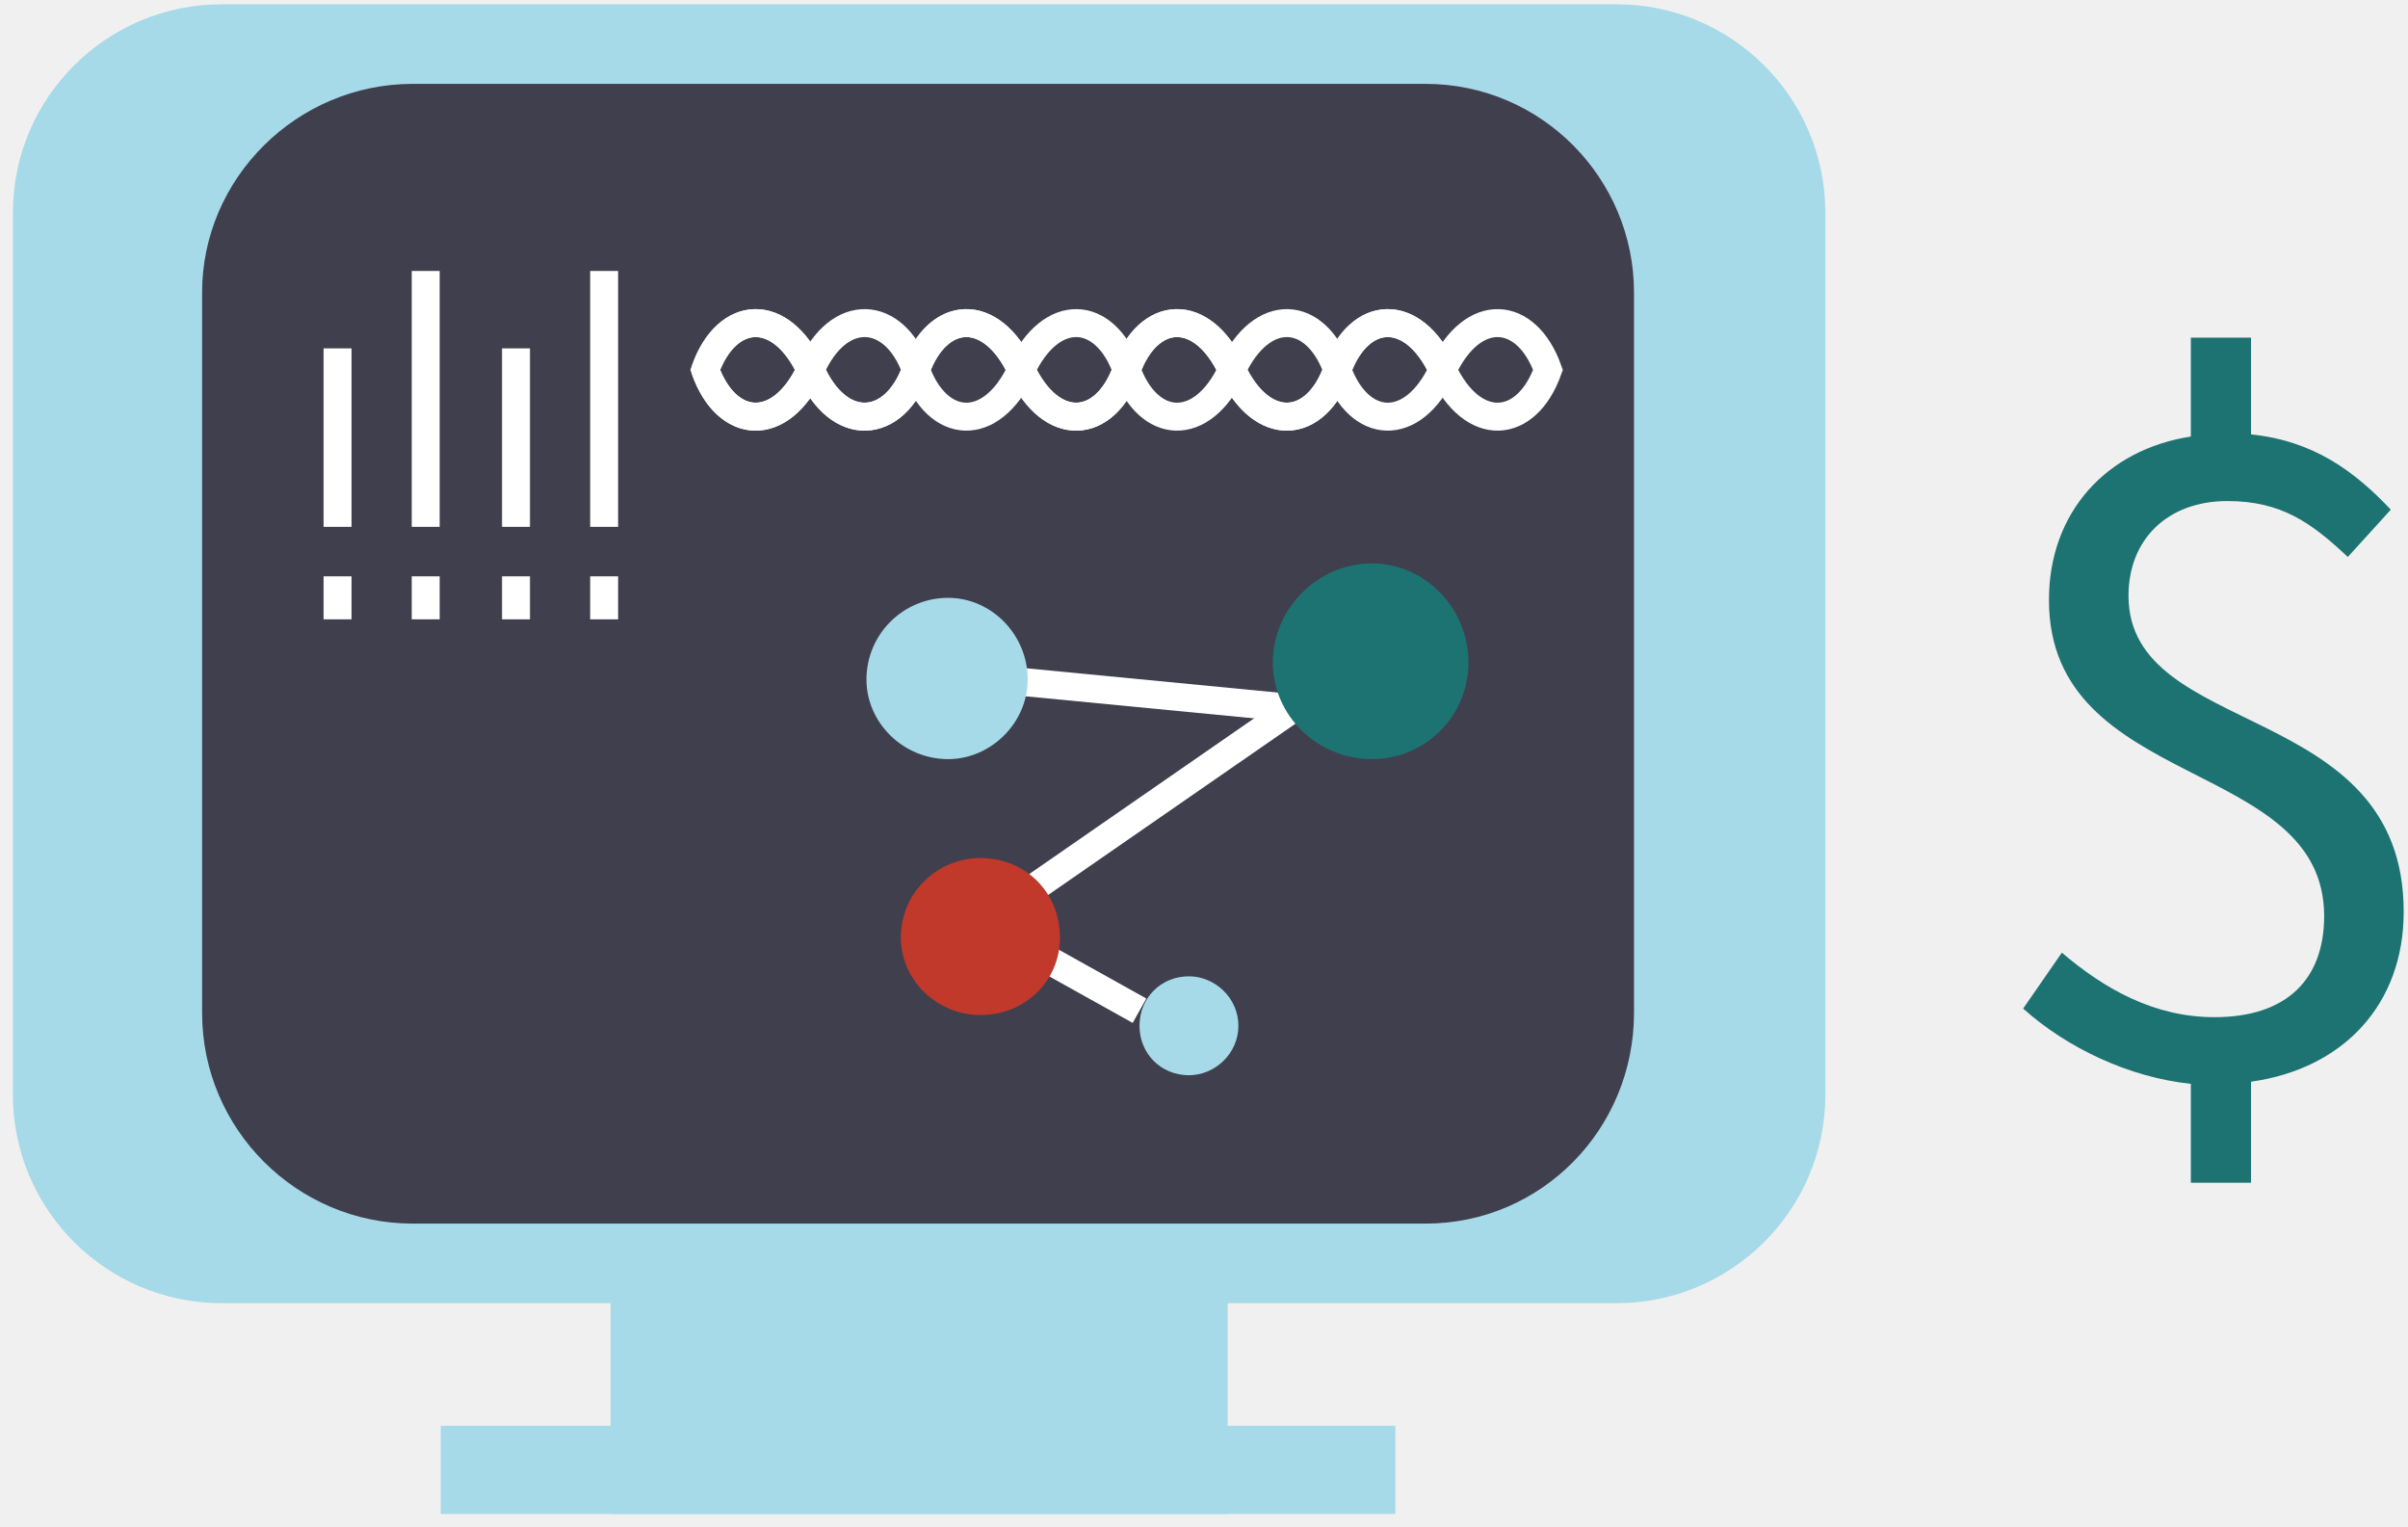
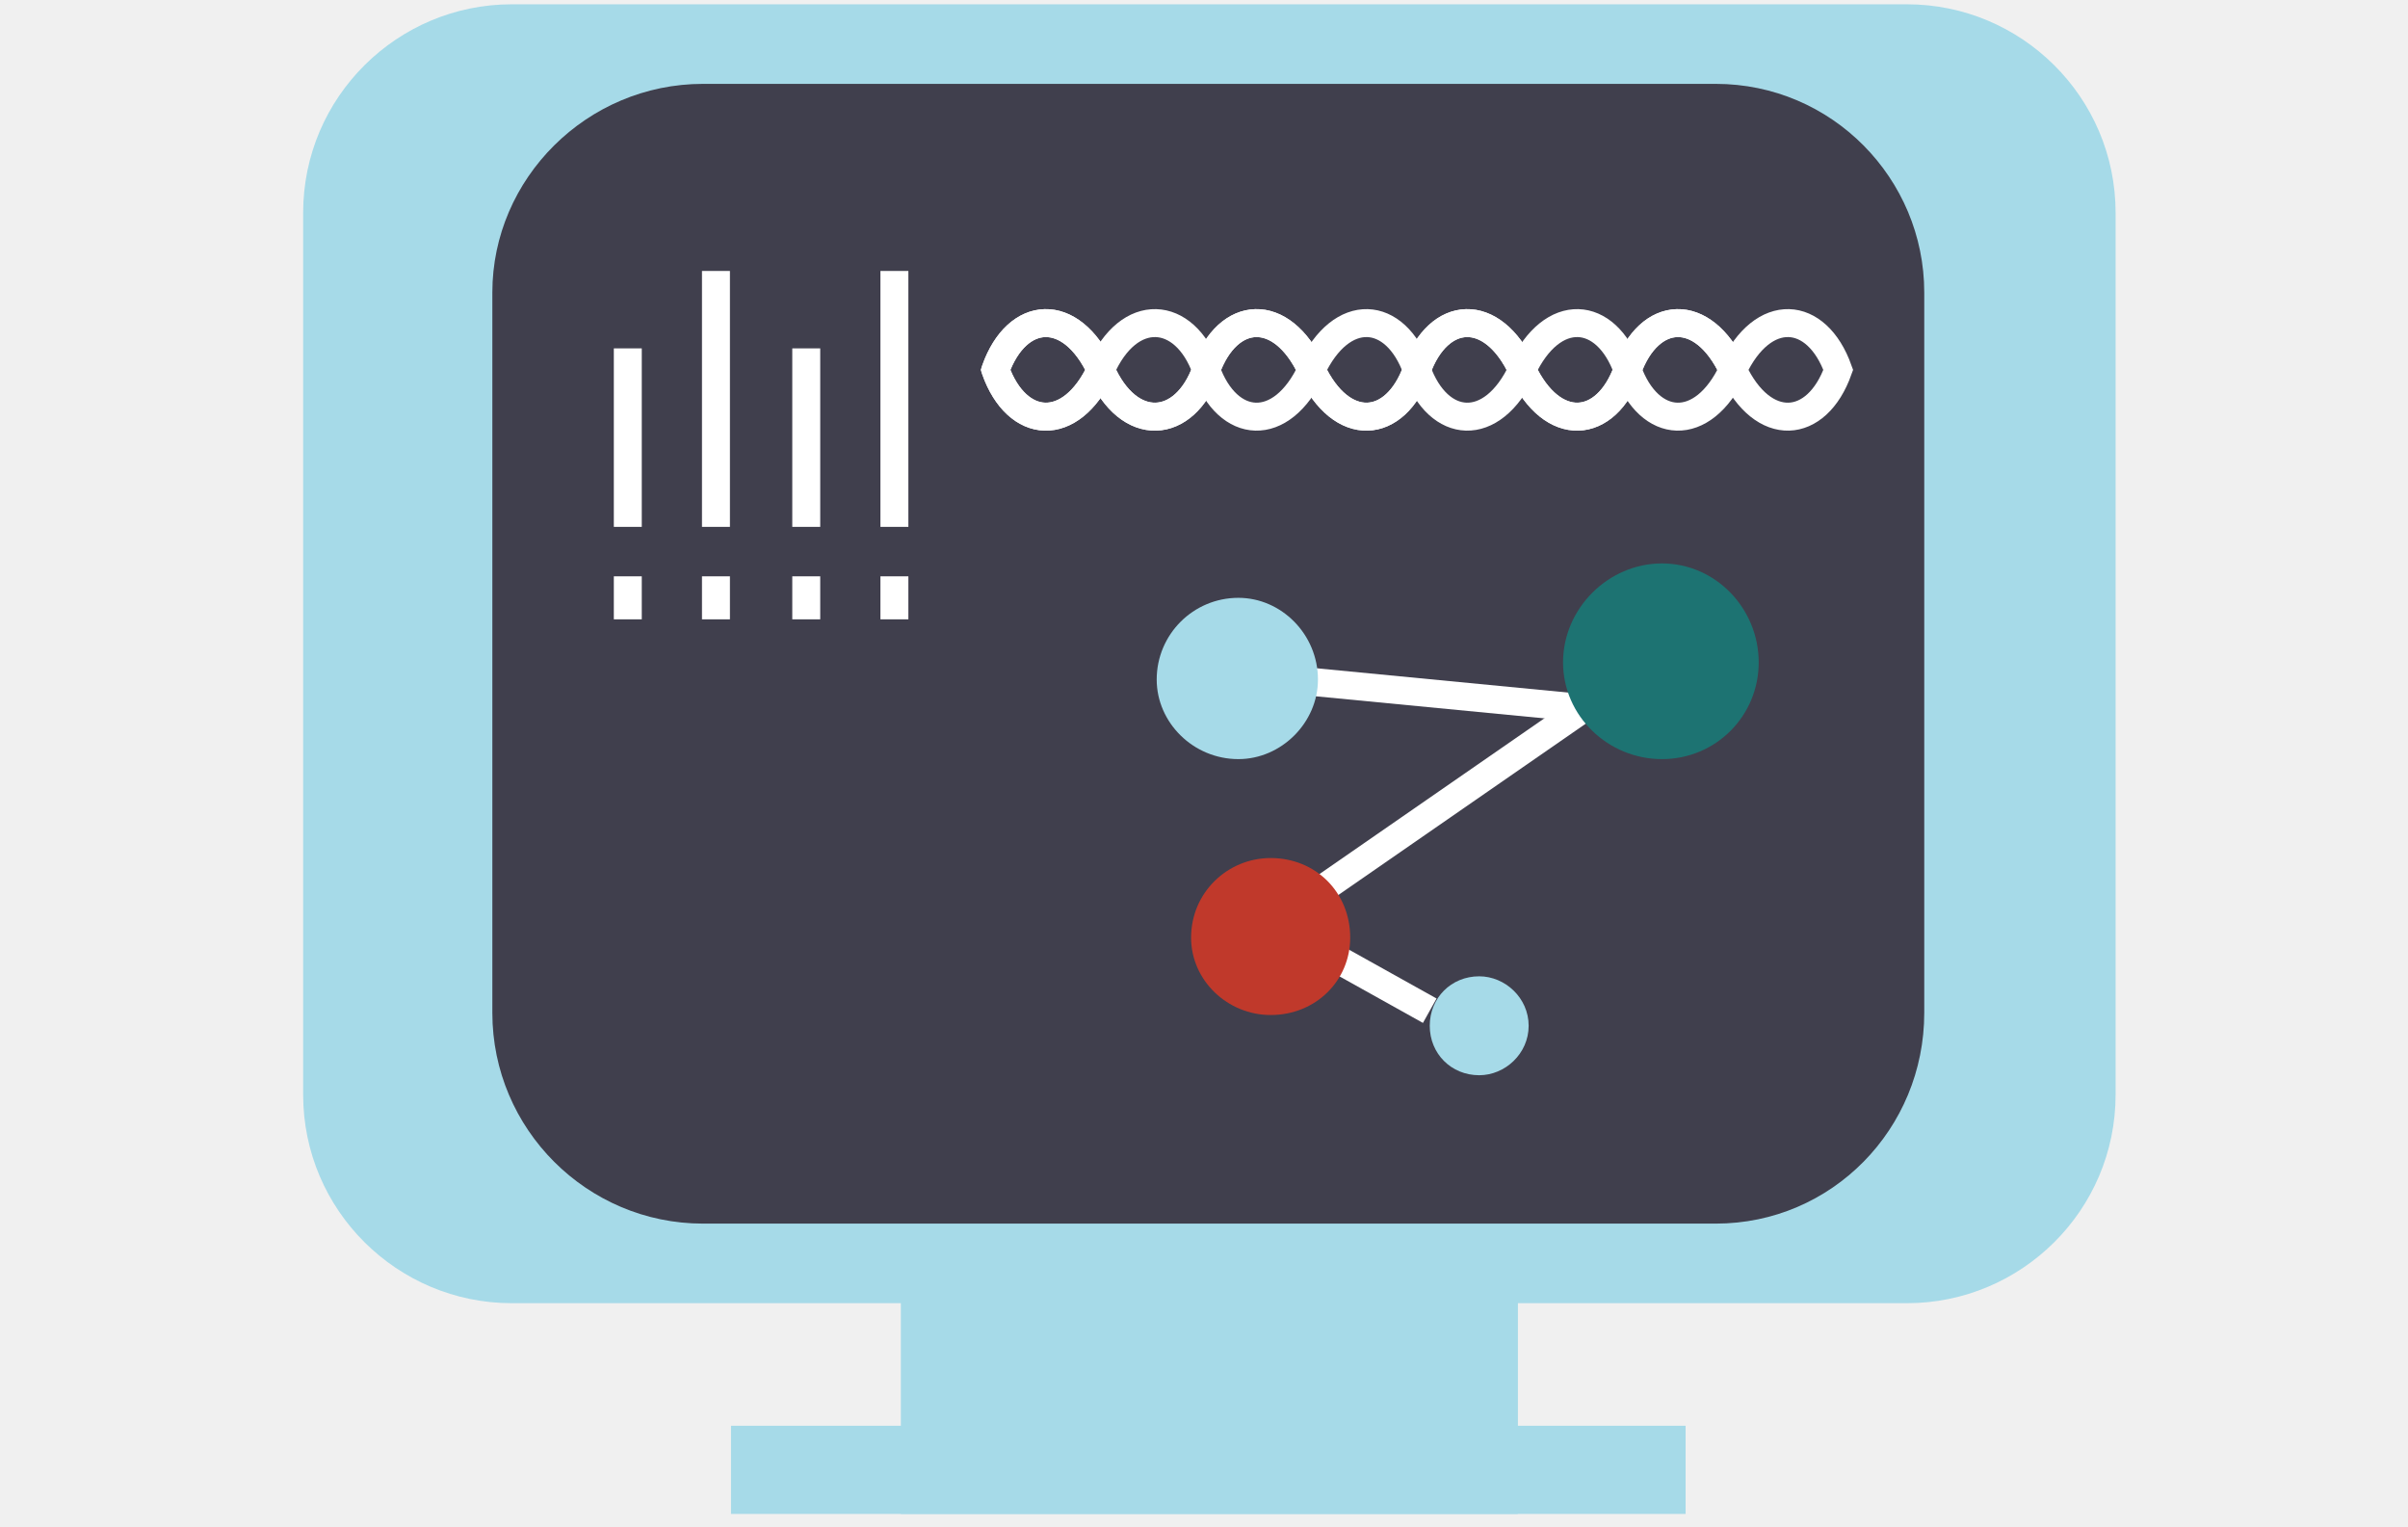
- <svg xmlns="http://www.w3.org/2000/svg" version="1.2" viewBox="0 0 112 71" width="112" height="71">
+ <svg xmlns="http://www.w3.org/2000/svg" version="1.2" viewBox="0 0 85 71" width="112" height="71">
  <g id="моделирование">
    <g id="-e-&lt;Group&gt;">
      <g id="&lt;Group&gt;">
        <g id="&lt;Group&gt;">
          <g id="&lt;Group&gt;">
            <g id="&lt;Group&gt;">
              <path id="&lt;Path&gt;" fill="#a6dae8" d="m57.1 70.4h-28.7v-20.6h28.7z" />
              <path id="&lt;Path&gt;" fill="#a6dae8" d="m64.9 70.4h-44.4v-4.1h44.4z" />
              <path id="&lt;Path&gt;" fill="#a6dae8" d="m75.2 60.6h-64.9c-5.3 0-9.7-4.3-9.7-9.7v-41c0-5.4 4.4-9.7 9.7-9.7h64.9c5.3 0 9.7 4.3 9.7 9.7v41c0 5.4-4.4 9.7-9.7 9.7z" />
              <path id="&lt;Path&gt;" fill="#403f4d" d="m66.3 56.9h-47.1c-5.4 0-9.8-4.4-9.8-9.8v-33.5c0-5.3 4.4-9.7 9.8-9.7h47.1c5.4 0 9.7 4.4 9.7 9.7v33.5c0 5.4-4.3 9.8-9.7 9.8z" />
            </g>
            <g id="&lt;Group&gt;">
              <path id="&lt;Path&gt;" fill="none" stroke="#ffffff" stroke-miterlimit="10" stroke-width="1.3" d="m15.7 24.5v-8.3" />
              <path id="&lt;Path&gt;" fill="none" stroke="#ffffff" stroke-miterlimit="10" stroke-width="1.3" d="m19.8 24.5v-11.9" />
              <path id="&lt;Path&gt;" fill="none" stroke="#ffffff" stroke-miterlimit="10" stroke-width="1.3" d="m24 24.5v-8.3" />
              <path id="&lt;Path&gt;" fill="none" stroke="#ffffff" stroke-miterlimit="10" stroke-width="1.3" d="m28.1 24.5v-11.9" />
              <path id="&lt;Path&gt;" fill="none" stroke="#ffffff" stroke-miterlimit="10" stroke-width="1.3" d="m15.7 26.8v2" />
              <path id="&lt;Path&gt;" fill="none" stroke="#ffffff" stroke-miterlimit="10" stroke-width="1.3" d="m19.8 26.8v2" />
              <path id="&lt;Path&gt;" fill="none" stroke="#ffffff" stroke-miterlimit="10" stroke-width="1.3" d="m24 26.8v2" />
              <path id="&lt;Path&gt;" fill="none" stroke="#ffffff" stroke-miterlimit="10" stroke-width="1.3" d="m28.1 26.8v2" />
            </g>
            <g id="&lt;Group&gt;">
              <g id="&lt;Group&gt;">
                <path id="&lt;Path&gt;" fill="none" stroke="#ffffff" stroke-miterlimit="10" stroke-width="1.3" d="m37.7 17.2c-1.4-3-3.9-2.8-4.9 0 1 2.8 3.5 3 4.9 0z" />
                <path id="&lt;Path&gt;" fill="none" stroke="#ffffff" stroke-miterlimit="10" stroke-width="1.3" d="m42.6 17.2c-1 2.8-3.6 3-4.9 0" />
                <path id="&lt;Path&gt;" fill="none" stroke="#ffffff" stroke-miterlimit="10" stroke-width="1.3" d="m42.6 17.2c1-2.8 3.5-3 4.9 0" />
                <path id="&lt;Path&gt;" fill="none" stroke="#ffffff" stroke-miterlimit="10" stroke-width="1.3" d="m52.4 17.2c-1 2.8-3.5 3-4.9 0" />
                <path id="&lt;Path&gt;" fill="none" stroke="#ffffff" stroke-miterlimit="10" stroke-width="1.3" d="m52.4 17.2c1-2.8 3.5-3 4.9 0" />
                <path id="&lt;Path&gt;" fill="none" stroke="#ffffff" stroke-miterlimit="10" stroke-width="1.3" d="m62.2 17.2c-1 2.8-3.5 3-4.9 0" />
                <path id="&lt;Path&gt;" fill="none" stroke="#ffffff" stroke-miterlimit="10" stroke-width="1.3" d="m62.2 17.2c1-2.8 3.5-3 4.9 0" />
              </g>
              <g id="&lt;Group&gt;">
                <path id="&lt;Path&gt;" fill="none" stroke="#ffffff" stroke-linejoin="round" stroke-width="1.3" d="m37.7 17.2c-1.4-3-3.9-2.8-4.9 0 1 2.8 3.5 3 4.9 0z" />
                <path id="&lt;Path&gt;" fill="none" stroke="#ffffff" stroke-linejoin="round" stroke-width="1.3" d="m42.6 17.2c-1 2.8-3.6 3-4.9 0" />
                <path id="&lt;Path&gt;" fill="none" stroke="#ffffff" stroke-linejoin="round" stroke-width="1.3" d="m42.6 17.2c1-2.8 3.5-3 4.9 0" />
                <path id="&lt;Path&gt;" fill="none" stroke="#ffffff" stroke-linejoin="round" stroke-width="1.3" d="m52.4 17.2c-1 2.8-3.5 3-4.9 0" />
                <path id="&lt;Path&gt;" fill="none" stroke="#ffffff" stroke-linejoin="round" stroke-width="1.3" d="m52.4 17.2c1-2.8 3.5-3 4.9 0" />
                <path id="&lt;Path&gt;" fill="none" stroke="#ffffff" stroke-linejoin="round" stroke-width="1.3" d="m62.2 17.2c-1 2.8-3.5 3-4.9 0" />
                <path id="&lt;Path&gt;" fill="none" stroke="#ffffff" stroke-linejoin="round" stroke-width="1.3" d="m62.2 17.2c1-2.8 3.5-3 4.9 0" />
              </g>
            </g>
            <g id="&lt;Group&gt;">
              <path id="&lt;Path&gt;" fill="none" stroke="#ffffff" stroke-miterlimit="10" stroke-width="1.3" d="m42.6 17.2c-1-2.8-3.6-3-4.9 0" />
              <path id="&lt;Path&gt;" fill="none" stroke="#ffffff" stroke-miterlimit="10" stroke-width="1.3" d="m42.6 17.2c1 2.8 3.5 3 4.9 0" />
              <path id="&lt;Path&gt;" fill="none" stroke="#ffffff" stroke-miterlimit="10" stroke-width="1.3" d="m52.4 17.2c-1-2.8-3.5-3-4.9 0" />
              <path id="&lt;Path&gt;" fill="none" stroke="#ffffff" stroke-miterlimit="10" stroke-width="1.3" d="m52.4 17.2c1 2.8 3.5 3 4.9 0" />
              <path id="&lt;Path&gt;" fill="none" stroke="#ffffff" stroke-miterlimit="10" stroke-width="1.3" d="m62.2 17.2c-1-2.8-3.5-3-4.9 0" />
              <path id="&lt;Path&gt;" fill="none" stroke="#ffffff" stroke-miterlimit="10" stroke-width="1.3" d="m62.2 17.2c1 2.8 3.5 3 4.9 0" />
              <path id="&lt;Path&gt;" fill="none" stroke="#ffffff" stroke-miterlimit="10" stroke-width="1.3" d="m67.1 17.2c1.4-3 3.9-2.8 4.9 0-1 2.8-3.5 3-4.9 0z" />
            </g>
            <g id="&lt;Group&gt;">
              <g id="&lt;Group&gt;">
                <path id="&lt;Path&gt;" fill="#000000" stroke="#ffffff" stroke-miterlimit="10" stroke-width="1.3" d="m46.4 31.6l14.5 1.4" />
                <path id="&lt;Path&gt;" fill="#000000" stroke="#ffffff" stroke-miterlimit="10" stroke-width="1.3" d="m62.8 31.1l-15.6 10.8" />
                <path id="&lt;Path&gt;" fill="#000000" stroke="#ffffff" stroke-miterlimit="10" stroke-width="1.3" d="m47.8 44.1l5.2 2.9" />
              </g>
              <g id="&lt;Group&gt;">
                <path id="&lt;Path&gt;" fill="#c0392b" d="m49.3 43.6c0 2-1.6 3.6-3.7 3.6-2 0-3.7-1.6-3.7-3.6 0-2.1 1.7-3.7 3.7-3.7 2.1 0 3.7 1.6 3.7 3.7z" />
              </g>
              <g id="&lt;Group&gt;">
                <path id="&lt;Path&gt;" fill="#a6dae8" d="m57.6 47.7c0 1.3-1.1 2.3-2.3 2.3-1.3 0-2.3-1-2.3-2.3 0-1.3 1-2.3 2.3-2.3 1.2 0 2.3 1 2.3 2.3z" />
              </g>
              <g id="&lt;Group&gt;">
                <path id="&lt;Path&gt;" fill="#1d7372" d="m68.3 30.8c0 2.5-2 4.5-4.5 4.5-2.5 0-4.6-2-4.6-4.5 0-2.5 2.1-4.6 4.6-4.6 2.5 0 4.5 2.1 4.5 4.6z" />
              </g>
              <path id="&lt;Path&gt;" fill="#a6dae8" d="m47.8 31.6c0 2-1.7 3.7-3.7 3.7-2.1 0-3.8-1.7-3.8-3.7 0-2.1 1.7-3.8 3.8-3.8 2 0 3.7 1.7 3.7 3.8z" />
            </g>
          </g>
        </g>
-         <g id="&lt;Group&gt;">
-           <path id="&lt;Path&gt;" fill="#1d7372" d="m111.8 42.4c0-9.9-12.8-8-12.8-14.7 0-2.6 1.8-4.4 4.6-4.4 2.5 0 3.9 1 5.6 2.6l2-2.2c-1.7-1.8-3.6-3.2-6.5-3.5v-4.5h-2.8v4.6c-3.9 0.6-6.6 3.5-6.6 7.6 0 8.9 12.8 7.3 12.8 14.7 0 2.9-1.7 4.7-5.1 4.7-2.8 0-5.1-1.3-7.1-3l-1.8 2.6c2 1.8 4.9 3.2 7.8 3.5v4.6h2.8v-4.7c4.3-0.6 7.1-3.6 7.1-7.9z" />
-         </g>
      </g>
    </g>
  </g>
</svg>
